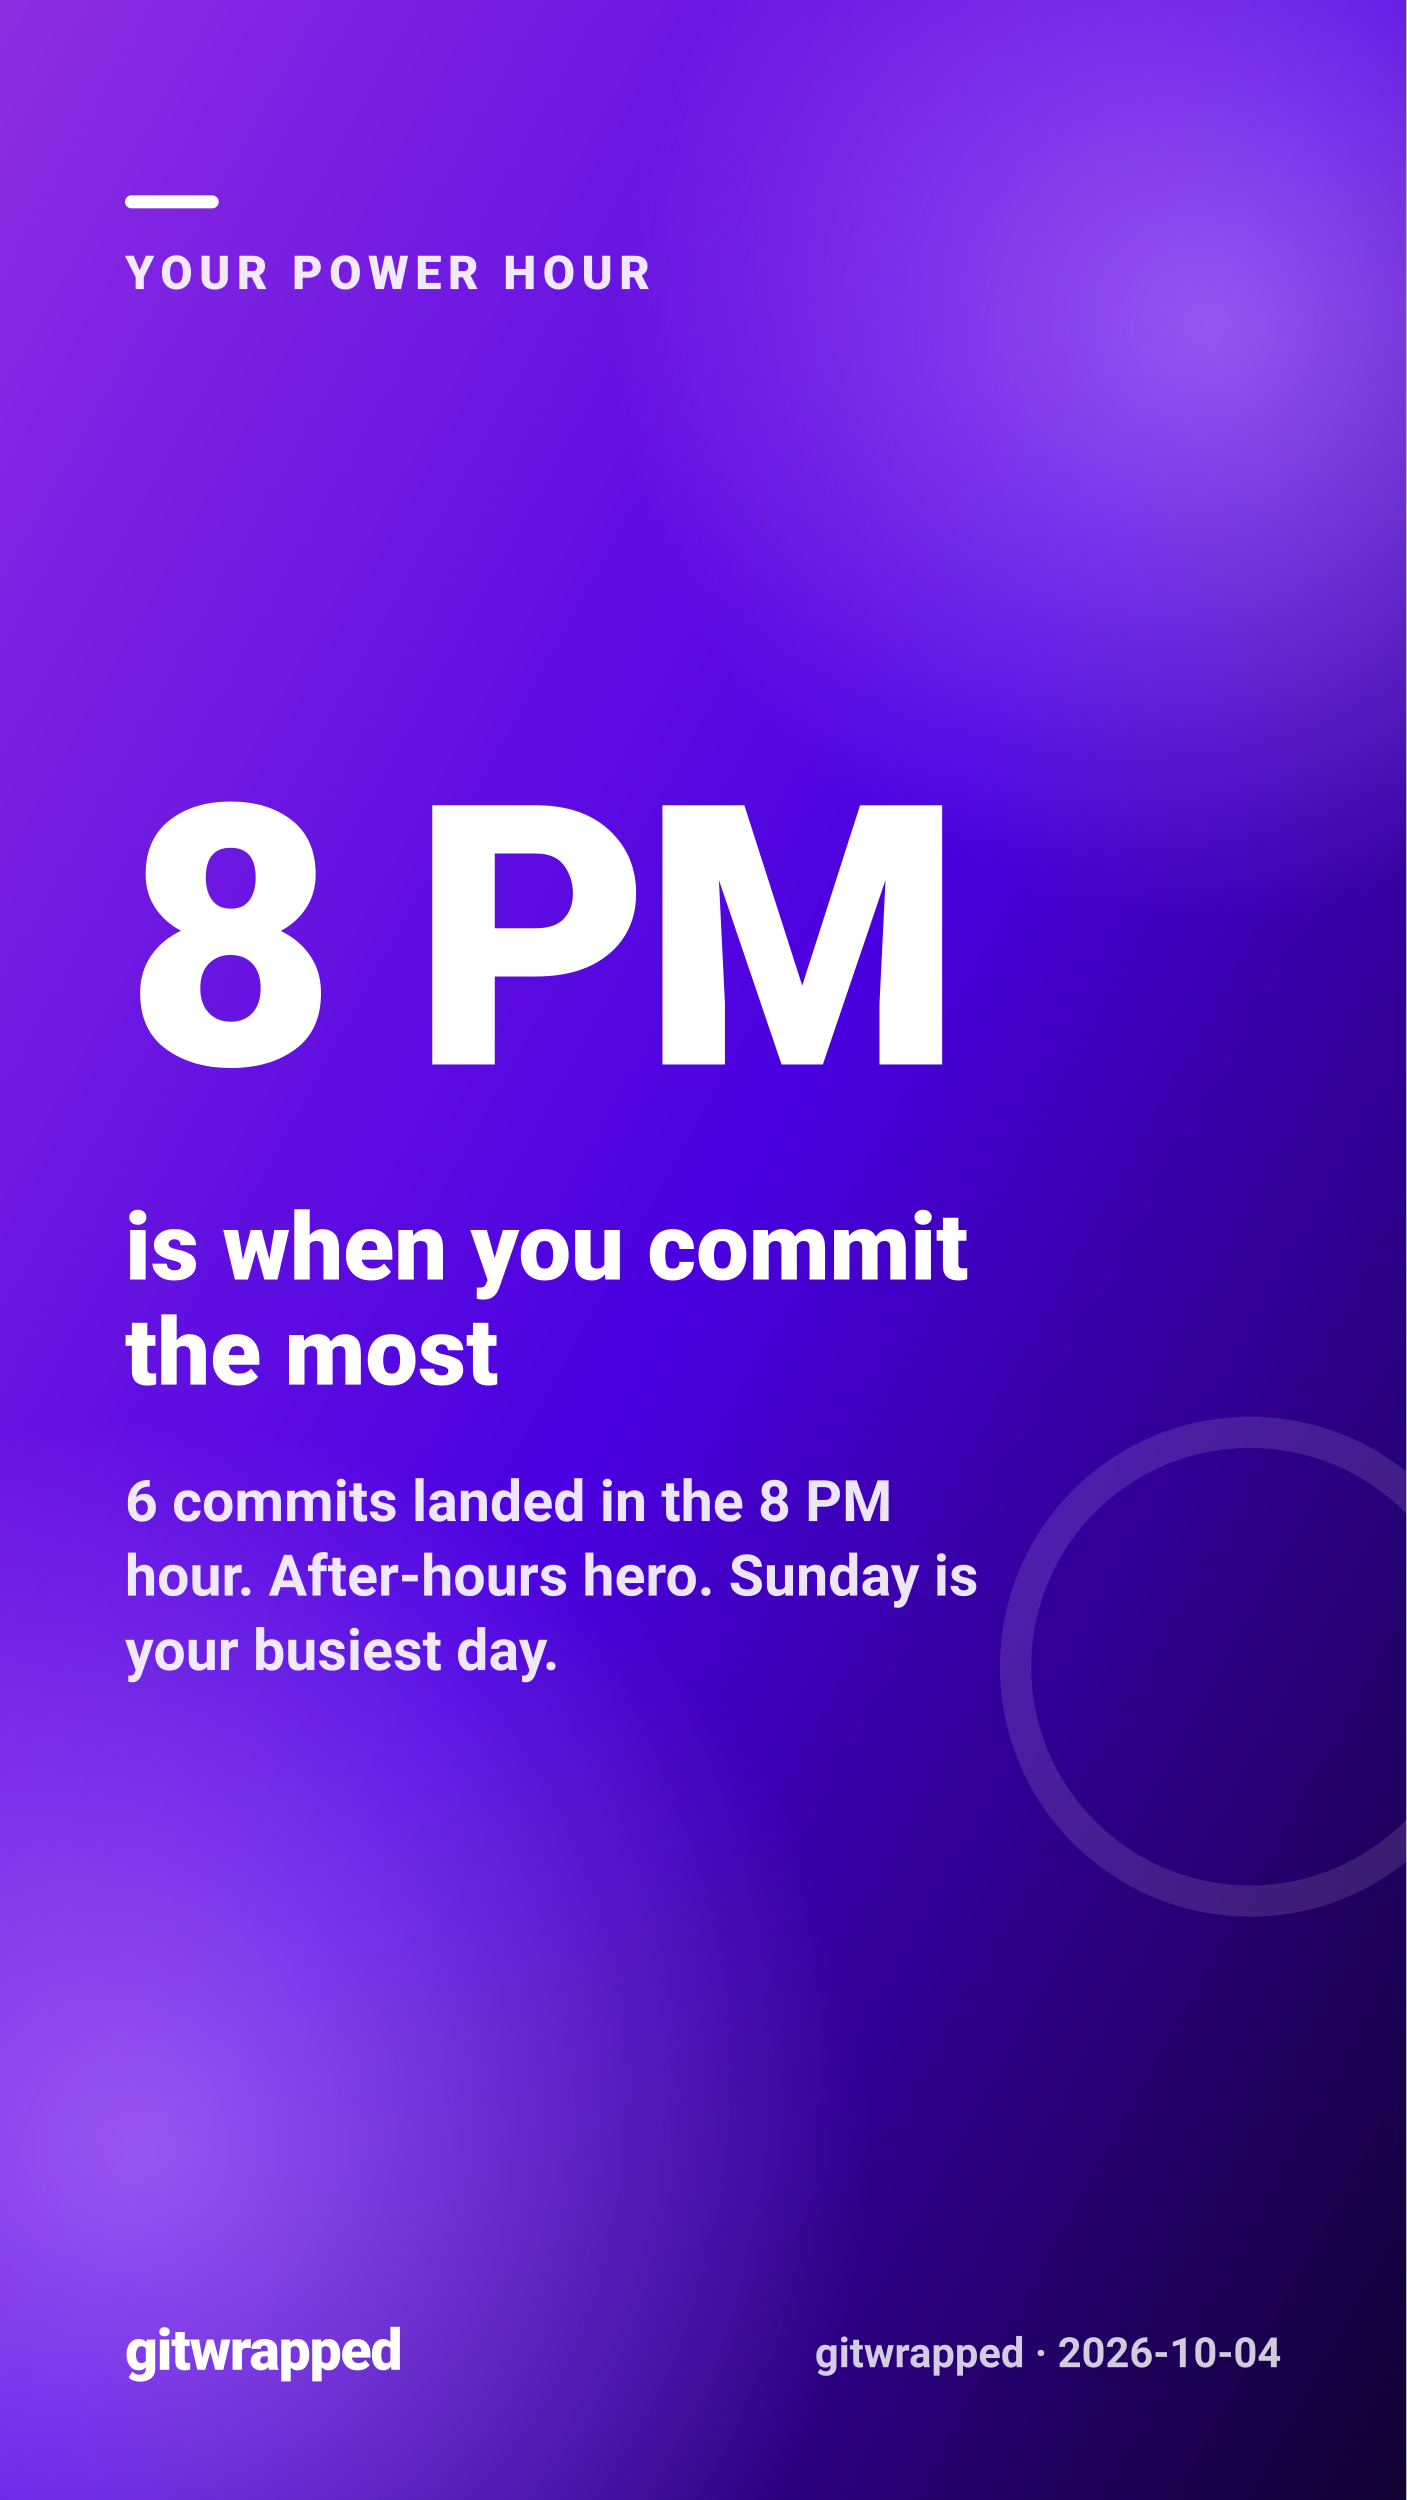
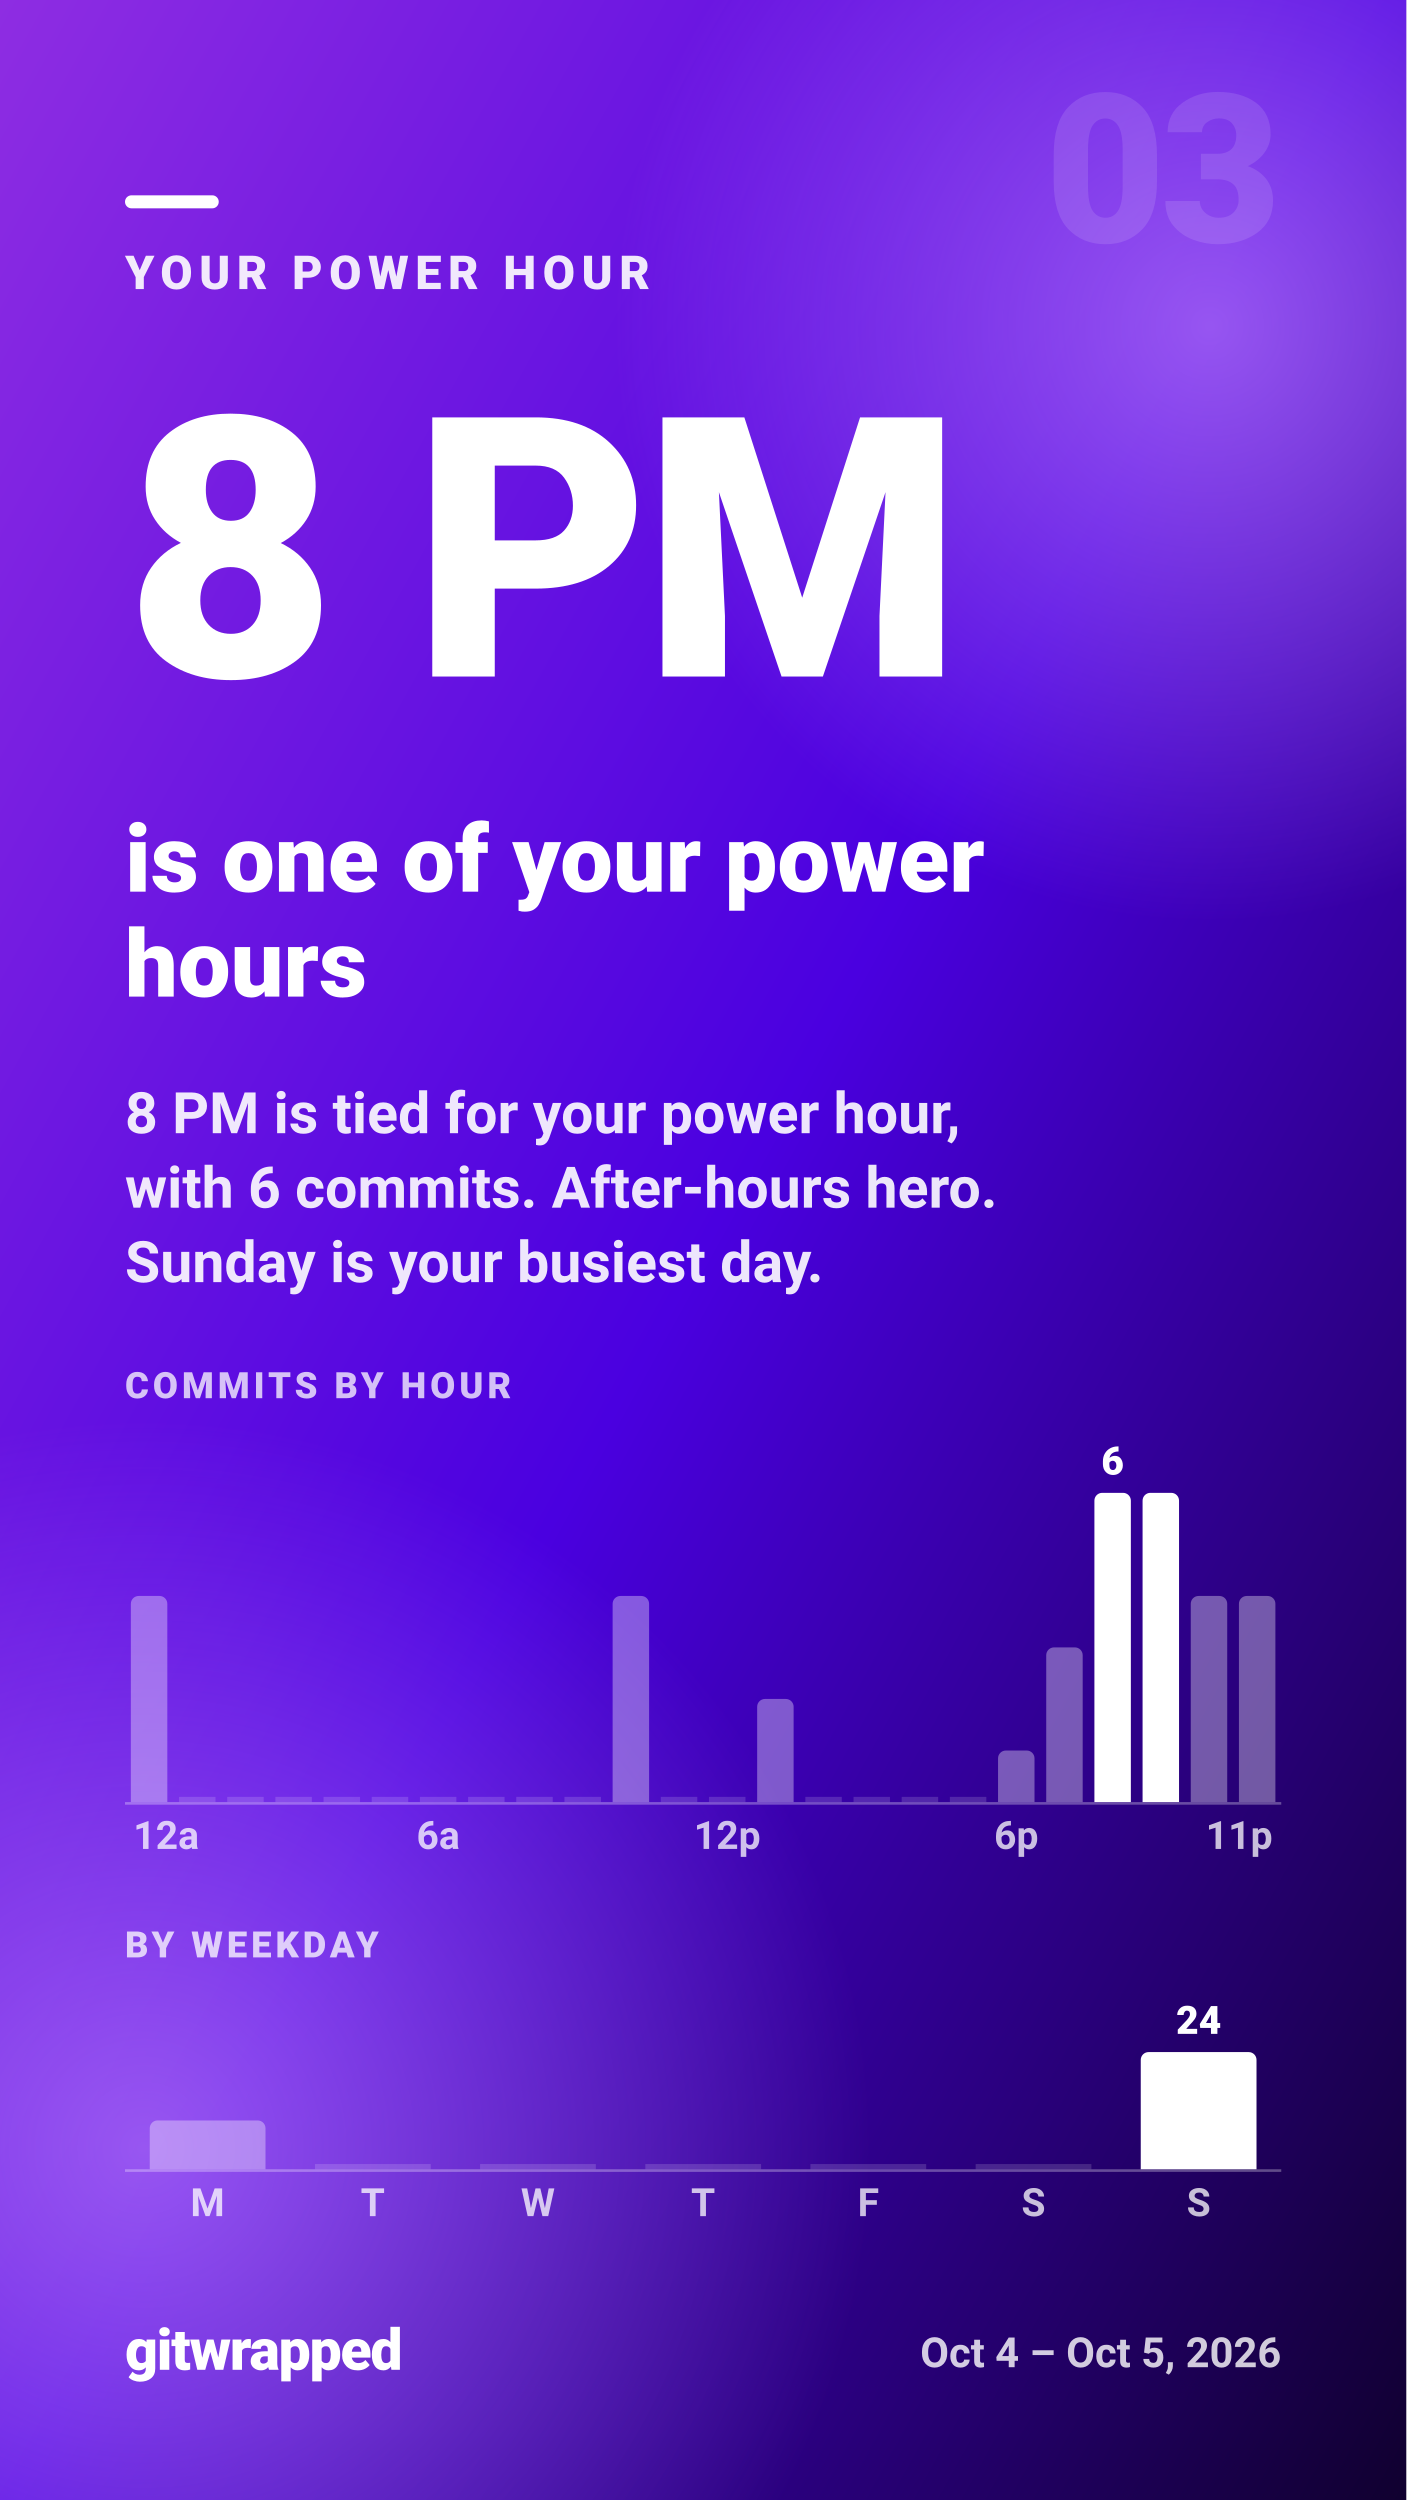
- <svg xmlns="http://www.w3.org/2000/svg" width="1080" height="1920" viewBox="0 0 1080 1920" role="img" aria-label="YOUR POWER HOUR — 8 PM — is when you commit the most">
+ <svg xmlns="http://www.w3.org/2000/svg" width="1080" height="1920" viewBox="0 0 1080 1920" role="img" aria-label="YOUR POWER HOUR — 8 PM — is one of your power hours">
  <defs>
    <linearGradient id="gw-peak-hour-bg" x1="0" y1="0" x2="1" y2="1">
      <stop offset="0.00" stop-color="#8e2de2" />
      <stop offset="0.50" stop-color="#4a00e0" />
      <stop offset="1.00" stop-color="#10002f" />
    </linearGradient>
    <radialGradient id="gw-peak-hour-glow">
      <stop offset="0" stop-color="#d59bff" stop-opacity="0.55" />
      <stop offset="1" stop-color="#d59bff" stop-opacity="0" />
    </radialGradient>
  </defs>
  <rect width="1080" height="1920" fill="url(#gw-peak-hour-bg)" />
  <circle cx="930" cy="250" r="460" fill="url(#gw-peak-hour-glow)" />
  <circle cx="110" cy="1650" r="560" fill="url(#gw-peak-hour-glow)" />
-   <circle cx="960" cy="1280" r="180" fill="none" stroke="#ffffff" stroke-opacity="0.12" stroke-width="24" />
  <g fill="#ffffff" font-family="system-ui, -apple-system, 'Segoe UI', Roboto, Helvetica, Arial, sans-serif">
+     <text x="984" y="186" font-size="160" font-weight="900" fill-opacity="0.12" text-anchor="end" letter-spacing="-4">03</text>
    <rect x="96" y="150" width="72" height="10" rx="5" fill="#ffffff" />
    <text x="96" y="222" font-size="36" font-weight="800" fill-opacity="0.9" letter-spacing="5">YOUR POWER HOUR</text>
-     <text x="96" y="817.5" font-size="280" font-weight="900" letter-spacing="-5.6">8 PM</text>
-     <text x="96" y="982.7" font-size="72" font-weight="800">is when you commit</text>
-     <text x="96" y="1063.4" font-size="72" font-weight="800">the most</text>
-     <text x="96" y="1168.2" font-size="44" font-weight="600" fill-opacity="0.9">6 commits landed in the 8 PM</text>
-     <text x="96" y="1225.4" font-size="44" font-weight="600" fill-opacity="0.9">hour. After-hours hero. Sunday is</text>
-     <text x="96" y="1282.6" font-size="44" font-weight="600" fill-opacity="0.9">your busiest day.</text>
+     <text x="96" y="519.6" font-size="280" font-weight="900" letter-spacing="-5.6">8 PM</text>
+     <text x="96" y="684.8" font-size="72" font-weight="800">is one of your power</text>
+     <text x="96" y="765.4" font-size="72" font-weight="800">hours</text>
+     <text x="96" y="870.3" font-size="44" font-weight="600" fill-opacity="0.9">8 PM is tied for your power hour,</text>
+     <text x="96" y="927.5" font-size="44" font-weight="600" fill-opacity="0.9">with 6 commits. After-hours hero.</text>
+     <text x="96" y="984.7" font-size="44" font-weight="600" fill-opacity="0.9">Sunday is your busiest day.</text>
+     <text x="96" y="1073.8" font-size="28" font-weight="800" fill-opacity="0.75" letter-spacing="3">COMMITS BY HOUR</text>
+     <path d="M100.5 1384V1231.7A6 6 0 0 1 106.5 1225.7H122.5A6 6 0 0 1 128.5 1231.7V1384Z" fill-opacity="0.35" />
+     <rect x="137.5" y="1380" width="28" height="4" fill-opacity="0.15" />
+     <rect x="174.5" y="1380" width="28" height="4" fill-opacity="0.15" />
+     <rect x="211.5" y="1380" width="28" height="4" fill-opacity="0.15" />
+     <rect x="248.5" y="1380" width="28" height="4" fill-opacity="0.15" />
+     <rect x="285.5" y="1380" width="28" height="4" fill-opacity="0.15" />
+     <rect x="322.5" y="1380" width="28" height="4" fill-opacity="0.15" />
+     <rect x="359.5" y="1380" width="28" height="4" fill-opacity="0.15" />
+     <rect x="396.5" y="1380" width="28" height="4" fill-opacity="0.15" />
+     <rect x="433.5" y="1380" width="28" height="4" fill-opacity="0.15" />
+     <path d="M470.5 1384V1231.7A6 6 0 0 1 476.5 1225.7H492.5A6 6 0 0 1 498.5 1231.7V1384Z" fill-opacity="0.35" />
+     <rect x="507.5" y="1380" width="28" height="4" fill-opacity="0.15" />
+     <rect x="544.5" y="1380" width="28" height="4" fill-opacity="0.15" />
+     <path d="M581.5 1384V1310.8A6 6 0 0 1 587.5 1304.8H603.5A6 6 0 0 1 609.5 1310.8V1384Z" fill-opacity="0.35" />
+     <rect x="618.5" y="1380" width="28" height="4" fill-opacity="0.15" />
+     <rect x="655.5" y="1380" width="28" height="4" fill-opacity="0.15" />
+     <rect x="692.5" y="1380" width="28" height="4" fill-opacity="0.15" />
+     <rect x="729.5" y="1380" width="28" height="4" fill-opacity="0.15" />
+     <path d="M766.5 1384V1350.4A6 6 0 0 1 772.5 1344.4H788.5A6 6 0 0 1 794.5 1350.4V1384Z" fill-opacity="0.35" />
+     <path d="M803.5 1384V1271.2A6 6 0 0 1 809.5 1265.2H825.5A6 6 0 0 1 831.5 1271.2V1384Z" fill-opacity="0.35" />
+     <path d="M840.5 1384V1152.5A6 6 0 0 1 846.5 1146.5H862.5A6 6 0 0 1 868.5 1152.5V1384Z" />
+     <path d="M877.5 1384V1152.5A6 6 0 0 1 883.5 1146.5H899.5A6 6 0 0 1 905.5 1152.5V1384Z" />
+     <path d="M914.5 1384V1231.7A6 6 0 0 1 920.5 1225.7H936.5A6 6 0 0 1 942.5 1231.7V1384Z" fill-opacity="0.35" />
+     <path d="M951.5 1384V1231.7A6 6 0 0 1 957.5 1225.7H973.5A6 6 0 0 1 979.5 1231.7V1384Z" fill-opacity="0.35" />
+     <rect x="96" y="1384" width="888" height="2" fill-opacity="0.3" />
+     <text x="854.5" y="1132.5" font-size="30" font-weight="800" text-anchor="middle">6</text>
+     <text x="127.6" y="1420" font-size="30" font-weight="700" fill-opacity="0.75" text-anchor="middle">12a</text>
+     <text x="336.5" y="1420" font-size="30" font-weight="700" fill-opacity="0.75" text-anchor="middle">6a</text>
+     <text x="558.5" y="1420" font-size="30" font-weight="700" fill-opacity="0.75" text-anchor="middle">12p</text>
+     <text x="780.5" y="1420" font-size="30" font-weight="700" fill-opacity="0.75" text-anchor="middle">6p</text>
+     <text x="951.7" y="1420" font-size="30" font-weight="700" fill-opacity="0.75" text-anchor="middle">11p</text>
+     <text x="96" y="1503.3" font-size="28" font-weight="800" fill-opacity="0.75" letter-spacing="3">BY WEEKDAY</text>
+     <path d="M115 1666V1634.5A6 6 0 0 1 121 1628.5H197.9A6 6 0 0 1 203.9 1634.5V1666Z" fill-opacity="0.35" />
+     <rect x="241.9" y="1662" width="88.9" height="4" fill-opacity="0.15" />
+     <rect x="368.7" y="1662" width="88.9" height="4" fill-opacity="0.15" />
+     <rect x="495.6" y="1662" width="88.9" height="4" fill-opacity="0.15" />
+     <rect x="622.4" y="1662" width="88.9" height="4" fill-opacity="0.15" />
+     <rect x="749.3" y="1662" width="88.9" height="4" fill-opacity="0.15" />
+     <path d="M876.1 1666V1582A6 6 0 0 1 882.1 1576H959A6 6 0 0 1 965 1582V1666Z" />
+     <rect x="96" y="1666" width="888" height="2" fill-opacity="0.3" />
+     <text x="920.6" y="1562" font-size="30" font-weight="800" text-anchor="middle">24</text>
+     <text x="159.4" y="1702" font-size="30" font-weight="700" fill-opacity="0.75" text-anchor="middle">M</text>
+     <text x="286.3" y="1702" font-size="30" font-weight="700" fill-opacity="0.75" text-anchor="middle">T</text>
+     <text x="413.1" y="1702" font-size="30" font-weight="700" fill-opacity="0.75" text-anchor="middle">W</text>
+     <text x="540" y="1702" font-size="30" font-weight="700" fill-opacity="0.75" text-anchor="middle">T</text>
+     <text x="666.9" y="1702" font-size="30" font-weight="700" fill-opacity="0.75" text-anchor="middle">F</text>
+     <text x="793.7" y="1702" font-size="30" font-weight="700" fill-opacity="0.75" text-anchor="middle">S</text>
+     <text x="920.6" y="1702" font-size="30" font-weight="700" fill-opacity="0.75" text-anchor="middle">S</text>
    <text x="96" y="1820" font-size="44" font-weight="900" letter-spacing="-1">gitwrapped</text>
-     <text x="984" y="1818" font-size="32" font-weight="600" fill-opacity="0.8" text-anchor="end">gitwrapped · 2026-10-04</text>
+     <text x="984" y="1818" font-size="32" font-weight="600" fill-opacity="0.8" text-anchor="end">Oct 4 – Oct 5, 2026</text>
  </g>
</svg>
